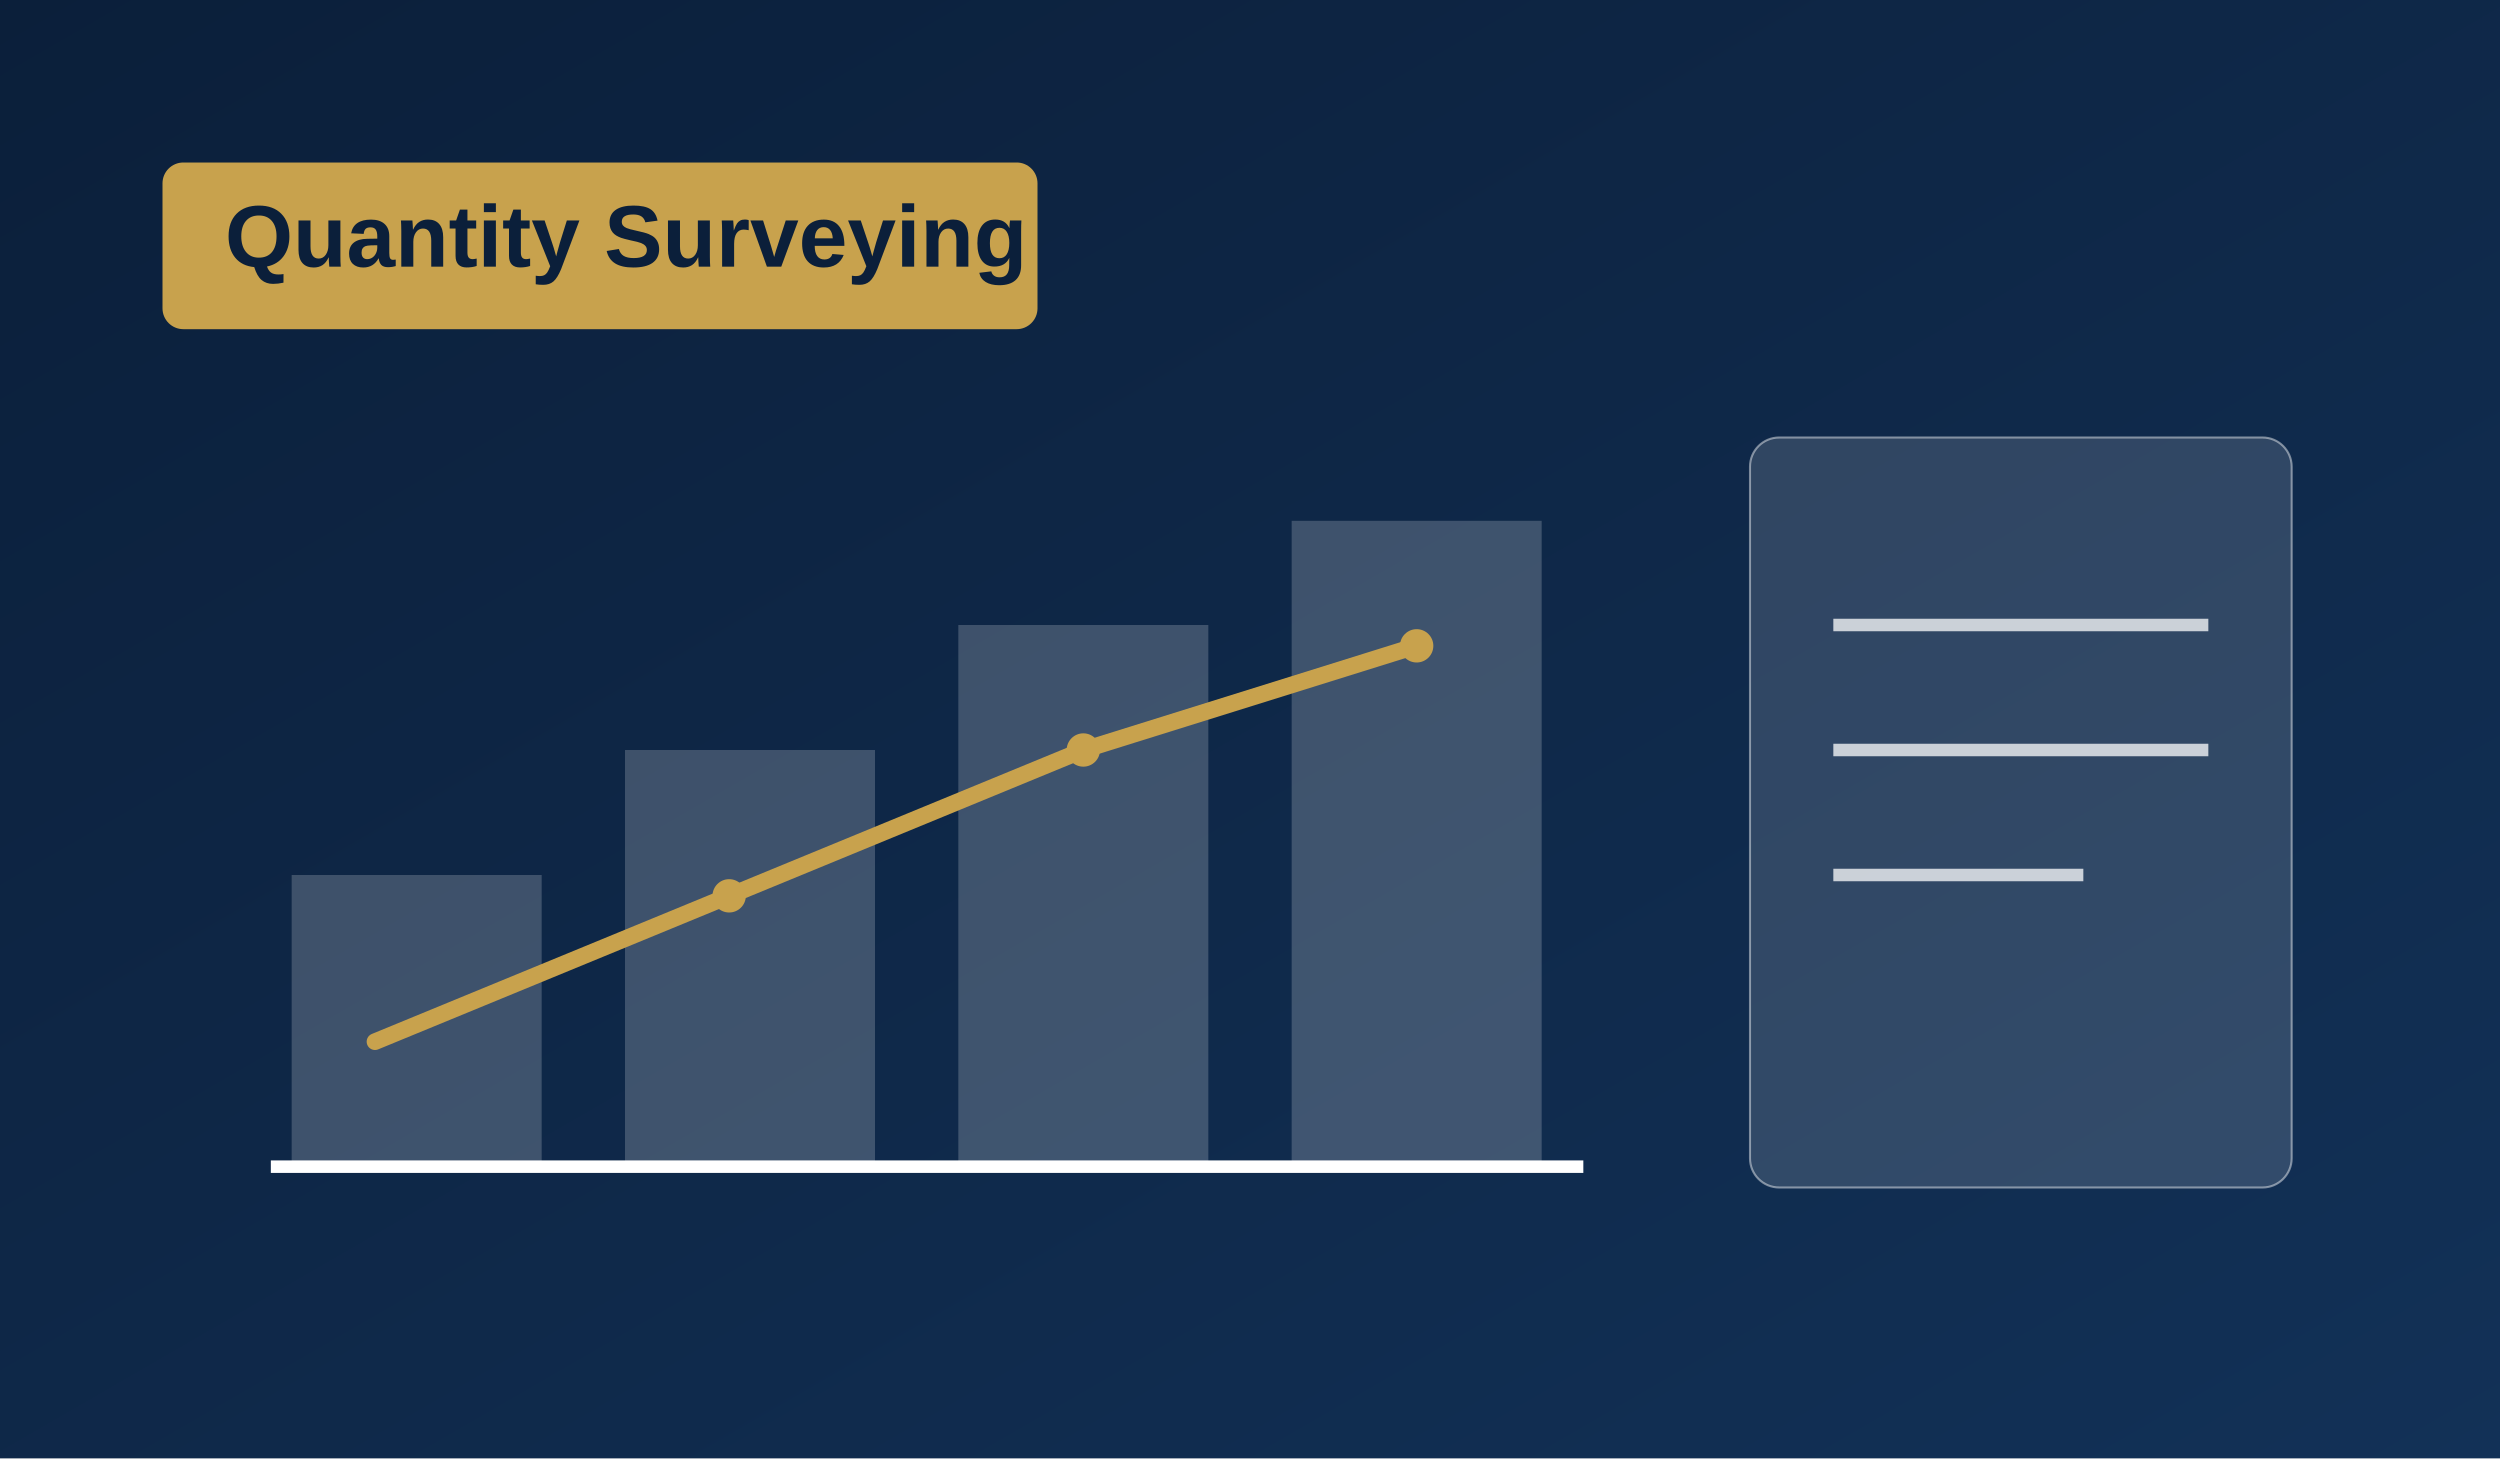
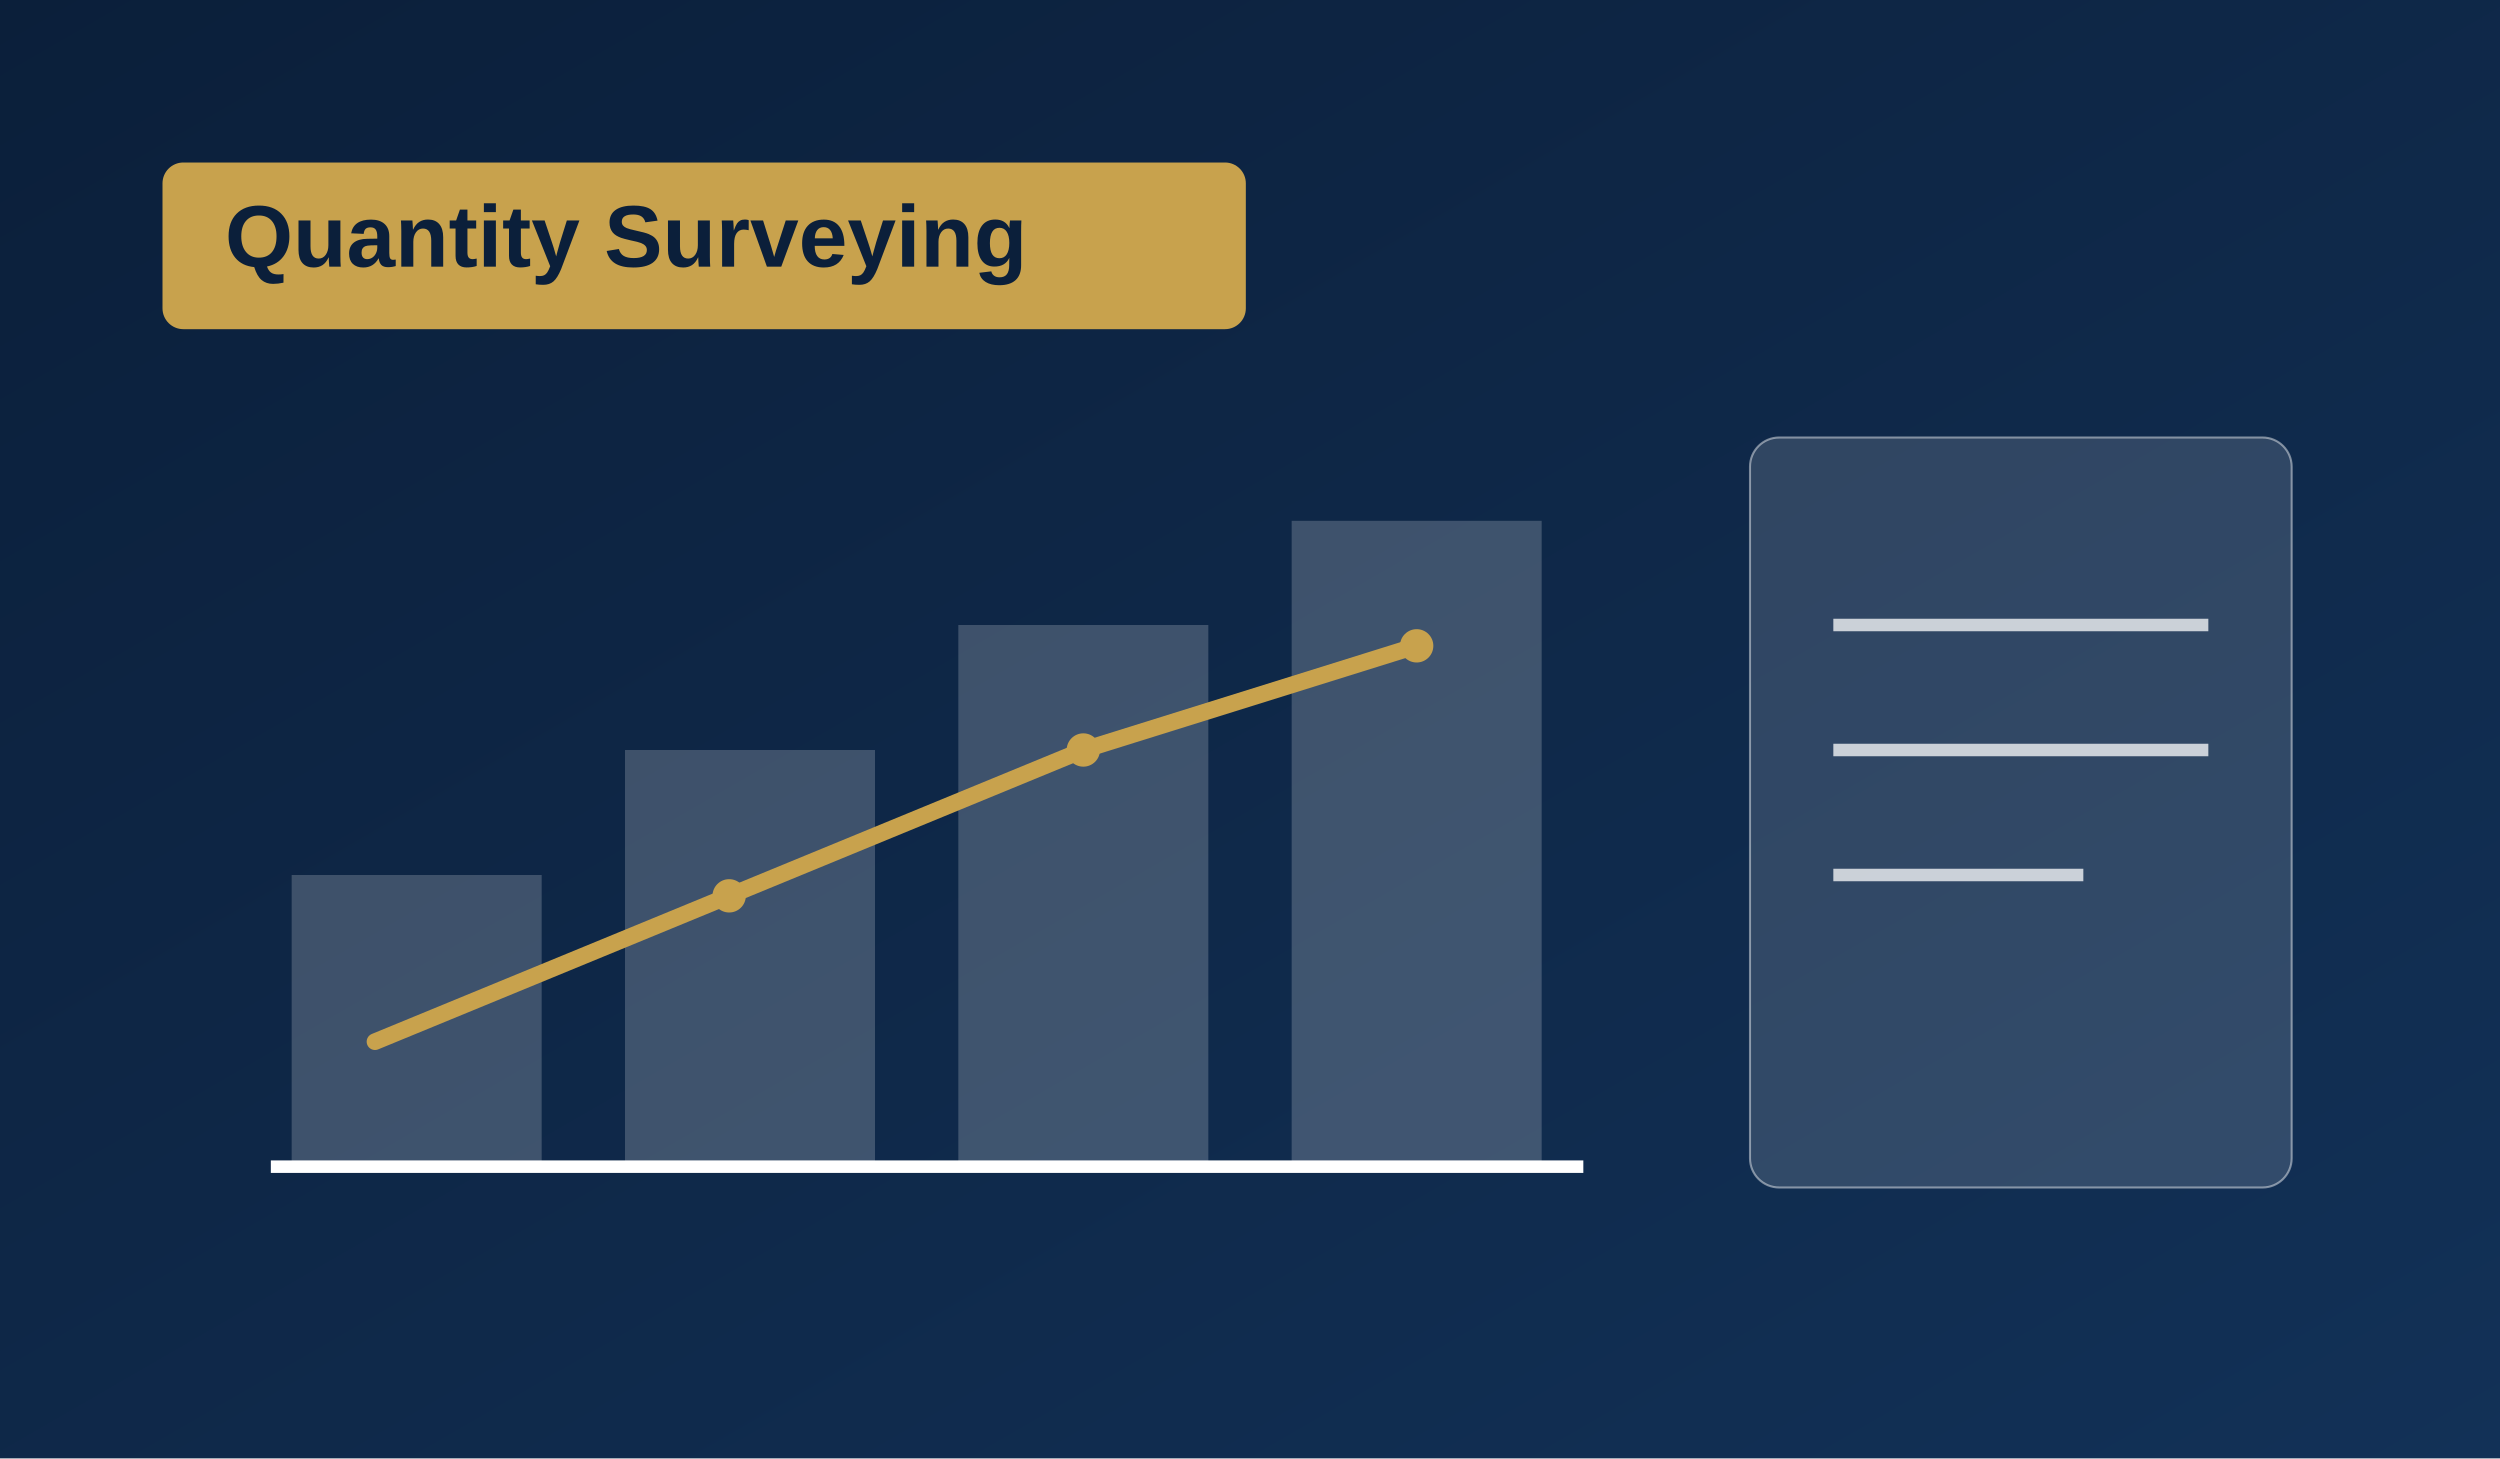
<svg xmlns="http://www.w3.org/2000/svg" width="1200" height="700" viewBox="0 0 1200 700" role="img" aria-labelledby="title desc">
  <defs>
    <linearGradient id="bg" x1="0" y1="0" x2="1" y2="1">
      <stop offset="0%" stop-color="#0b1f3a" />
      <stop offset="100%" stop-color="#123157" />
    </linearGradient>
  </defs>
  <rect width="1200" height="700" fill="url(#bg)" />
  <g fill="#ffffff" fill-opacity="0.2">
    <rect x="140" y="420" width="120" height="140" />
    <rect x="300" y="360" width="120" height="200" />
    <rect x="460" y="300" width="120" height="260" />
    <rect x="620" y="250" width="120" height="310" />
  </g>
  <path d="M130 560H760" stroke="#ffffff" stroke-width="6" />
  <path d="M180 500L350 430L520 360L680 310" stroke="#c8a24d" stroke-width="8" fill="none" stroke-linecap="round" />
  <circle cx="350" cy="430" r="8" fill="#c8a24d" />
  <circle cx="520" cy="360" r="8" fill="#c8a24d" />
  <circle cx="680" cy="310" r="8" fill="#c8a24d" />
  <rect x="840" y="210" width="260" height="360" rx="14" fill="#ffffff" fill-opacity="0.14" stroke="#ffffff" stroke-opacity="0.45" />
  <path d="M880 300H1060 M880 360H1060 M880 420H1000" stroke="#ffffff" stroke-opacity="0.75" stroke-width="6" />
-   <rect x="78" y="78" width="420" height="80" rx="10" fill="#c8a24d" />
+   <rect x="78" y="78" width="520" height="80" rx="10" fill="#c8a24d" />
  <text x="108" y="128" fill="#0b1f3a" font-size="42" font-family="Arial, sans-serif" font-weight="700">Quantity Surveying</text>
</svg>
